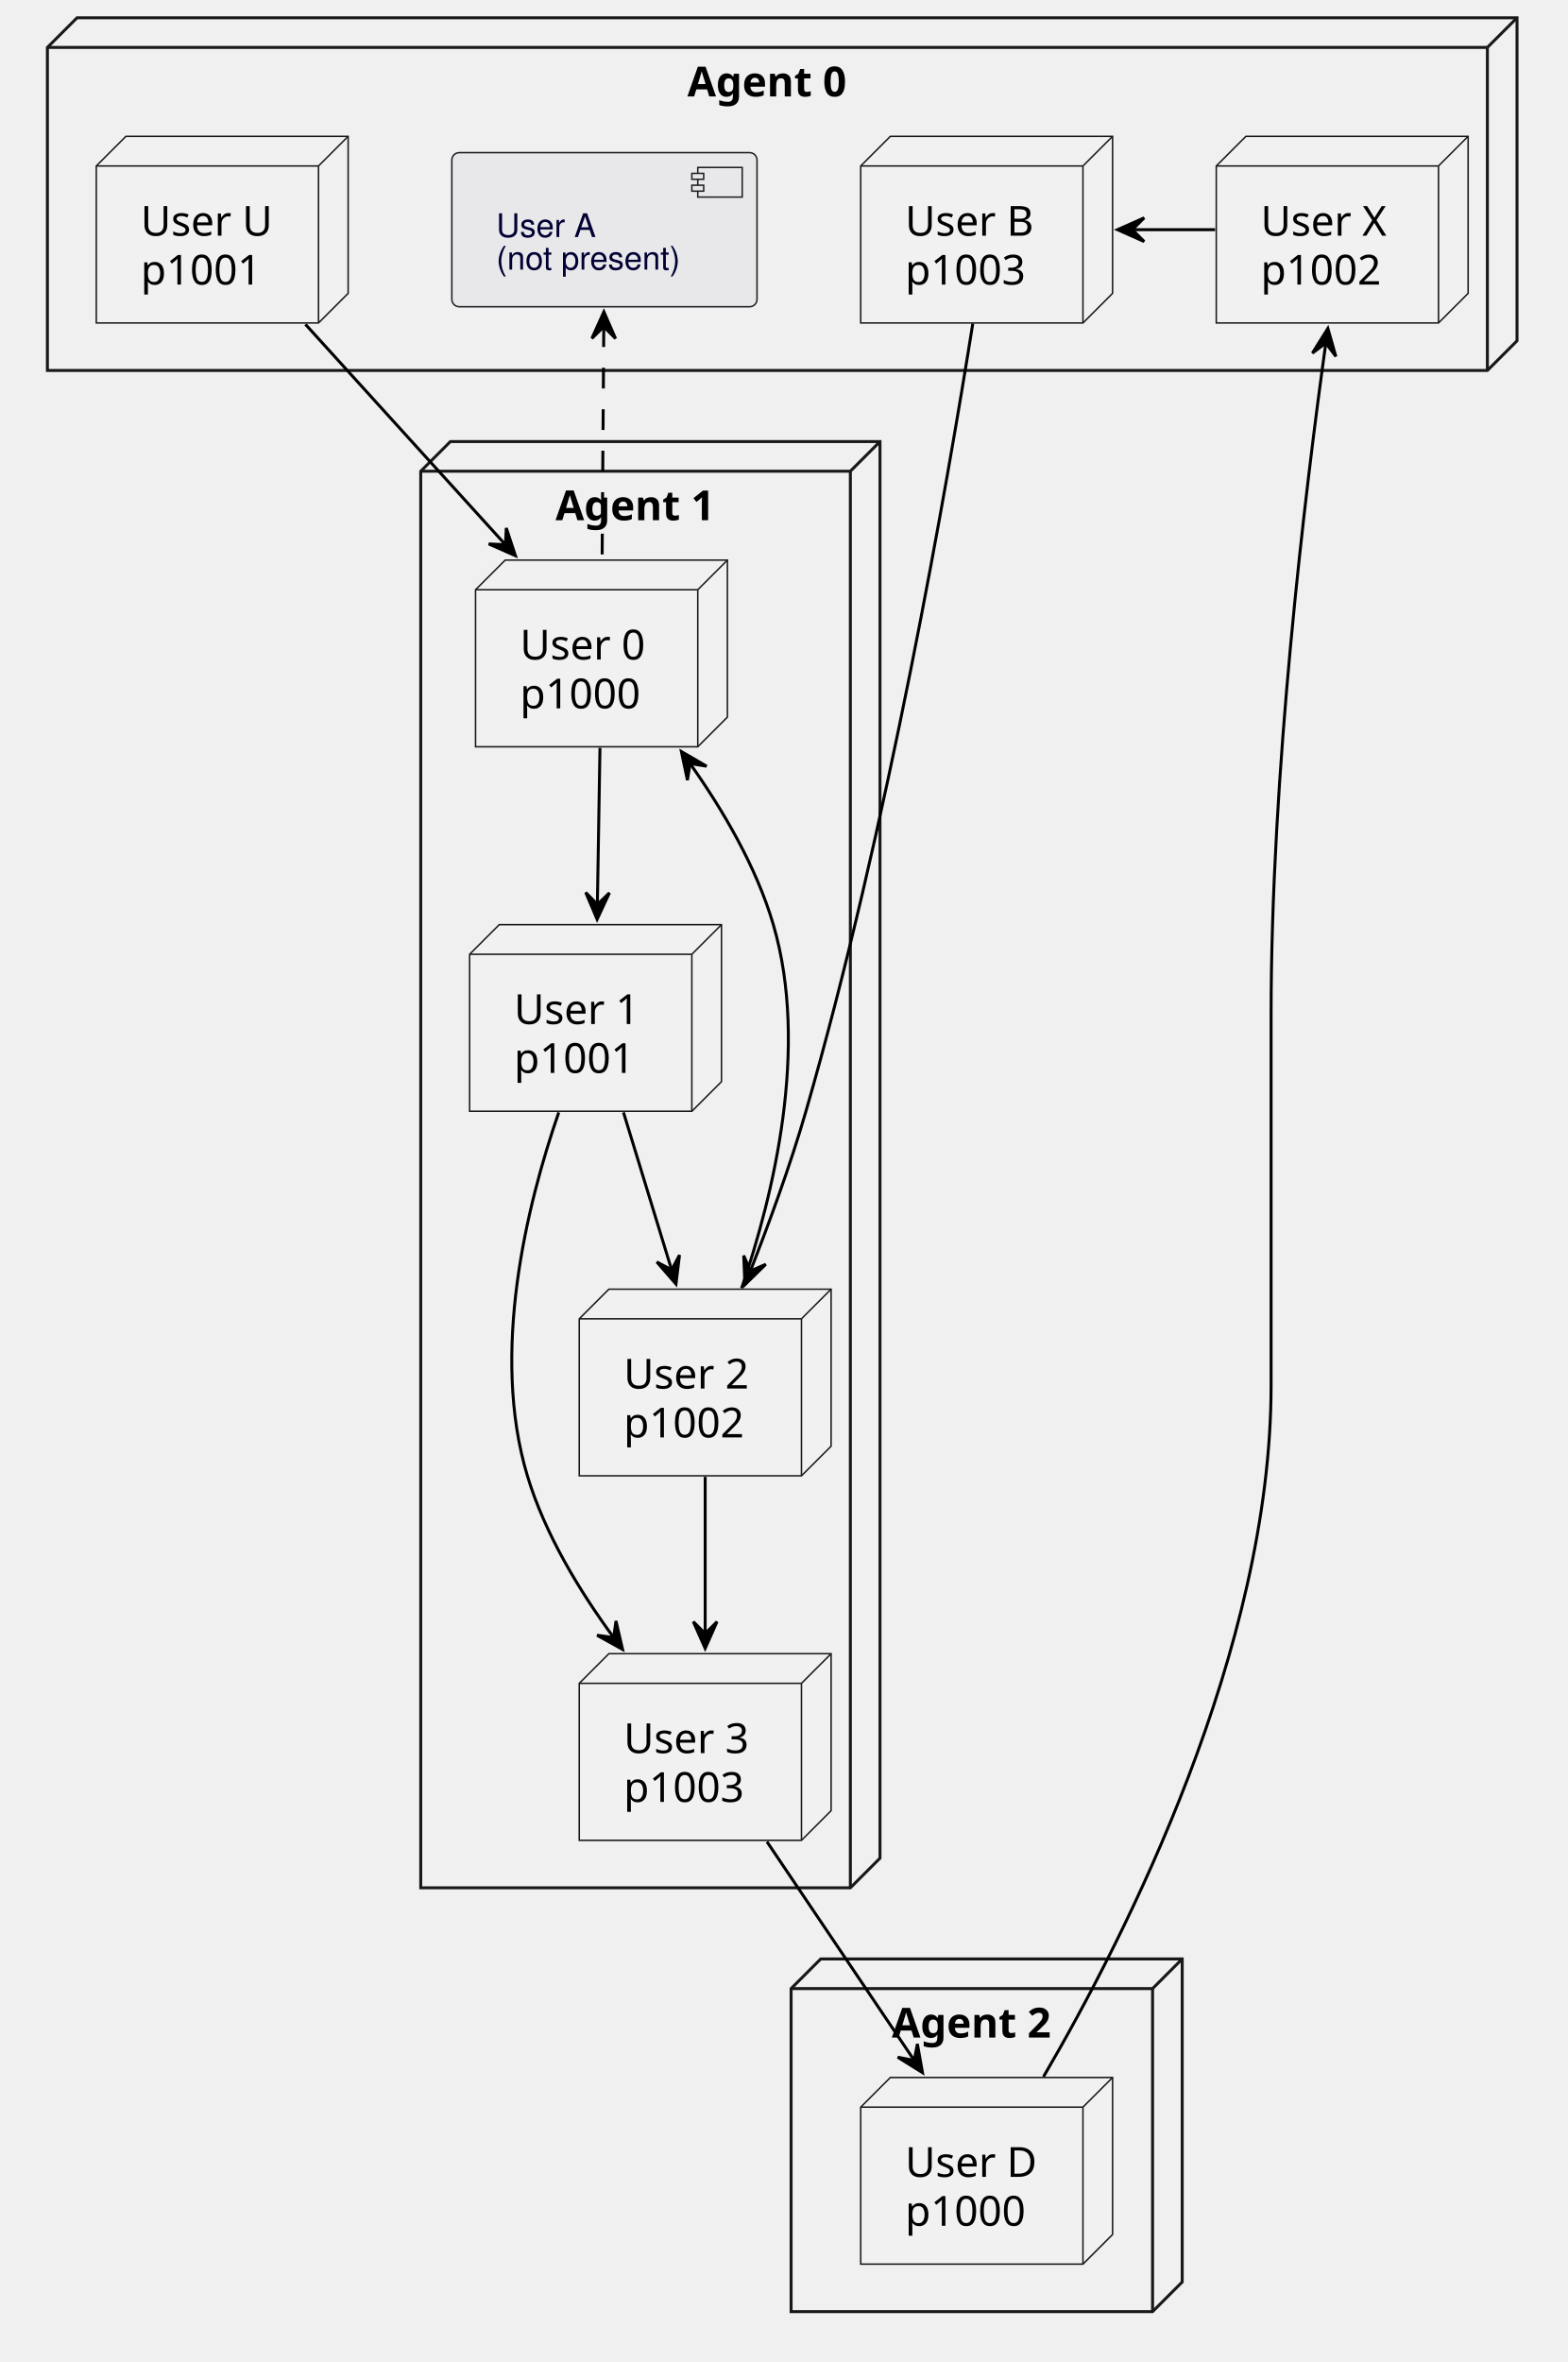
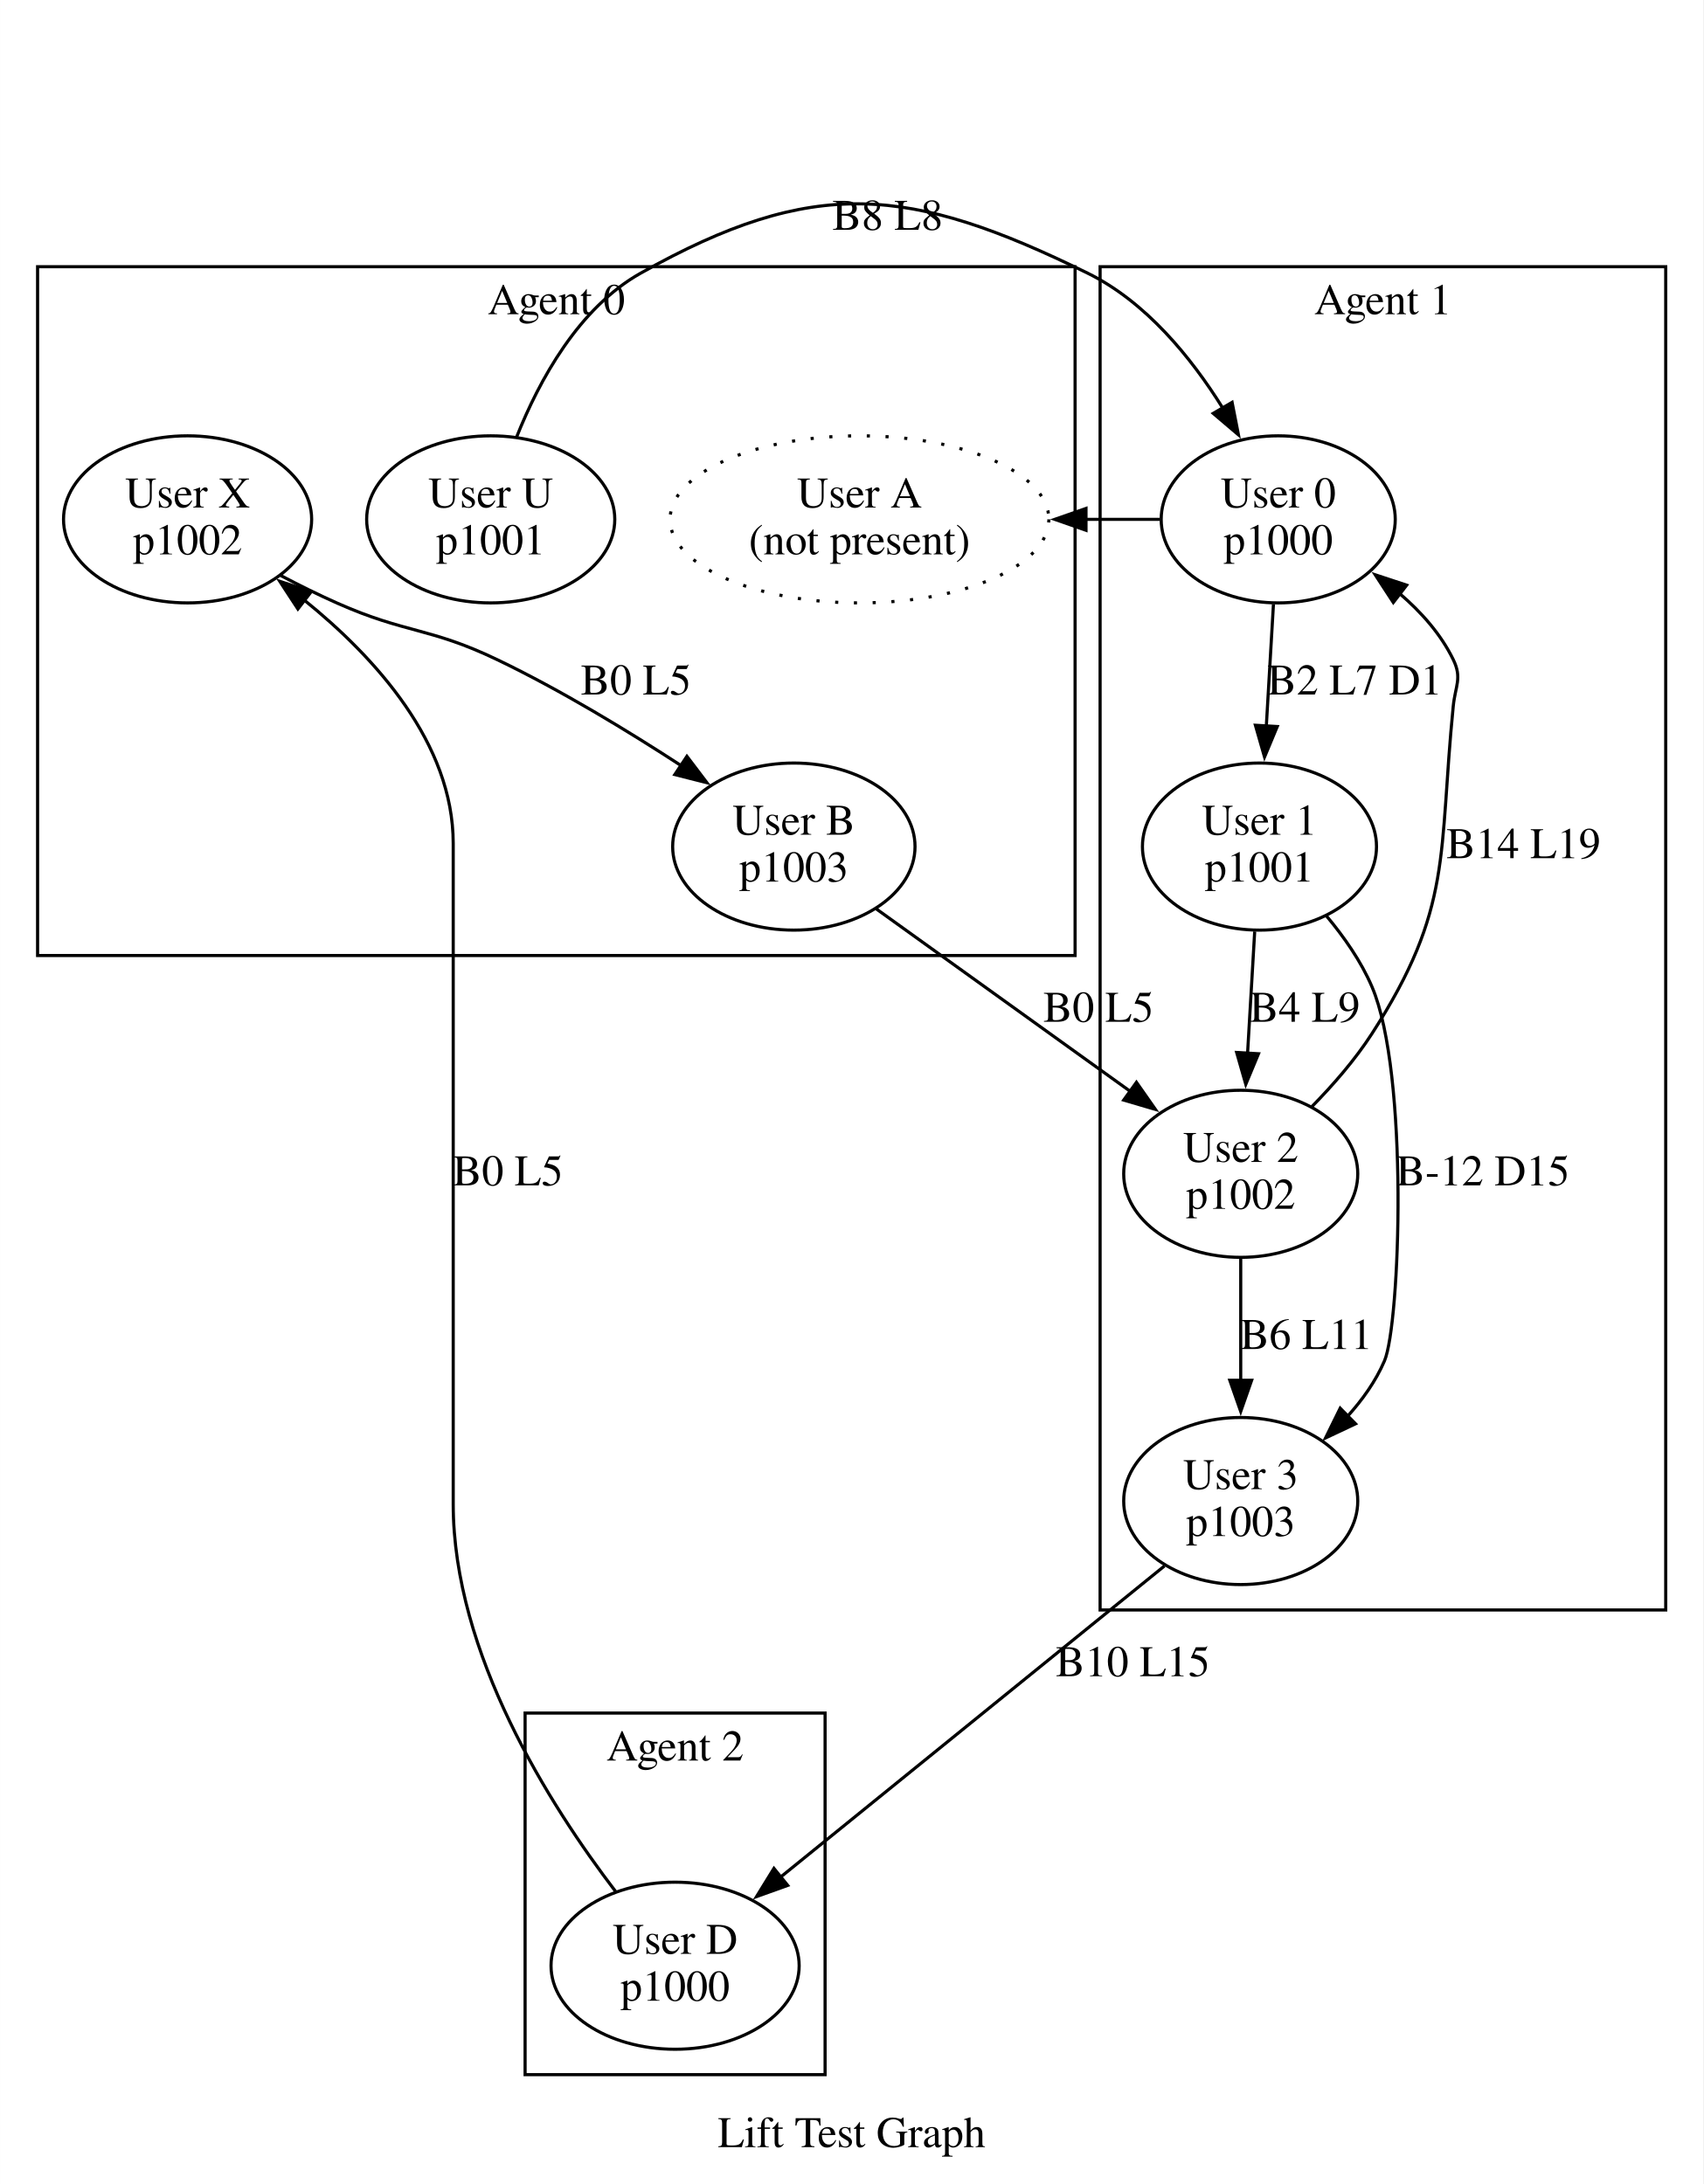
- <svg xmlns="http://www.w3.org/2000/svg" contentStyleType="text/css" height="797px" preserveAspectRatio="none" style="width:529px;height:797px;background:#FFFFFF;" version="1.1" viewBox="0 0 529 797" width="529px" zoomAndPan="magnify">
-   <defs />
-   <g>
-     <g id="cluster_agent0">
-       <polygon fill="none" points="16,16,26,6,512,6,512,115,502,125,16,125,16,16" style="stroke:#181818;stroke-width:1.0;" />
-       <line style="stroke:#181818;stroke-width:1.0;" x1="502" x2="512" y1="16" y2="6" />
-       <line style="stroke:#181818;stroke-width:1.0;" x1="16" x2="502" y1="16" y2="16" />
-       <line style="stroke:#181818;stroke-width:1.0;" x1="502" x2="502" y1="16" y2="125" />
-       <text fill="#000000" font-family="sans-serif" font-size="14" font-weight="bold" lengthAdjust="spacing" textLength="56" x="232" y="32.535">Agent 0</text>
+ <svg xmlns="http://www.w3.org/2000/svg" width="545pt" height="699pt" viewBox="0.00 0.00 545.00 699.07">
+   <g id="graph0" class="graph" transform="scale(1 1) rotate(0) translate(4 695.07)">
+     <polygon fill="white" stroke="none" points="-4,4 -4,-695.07 541,-695.07 541,4 -4,4" />
+     <text text-anchor="middle" x="268.5" y="-7.8" font-family="Times,serif" font-size="14.00">Lift Test Graph</text>
+     <g id="clust1" class="cluster">
+       <polygon fill="none" stroke="black" points="8,-389.22 8,-609.7 340,-609.7 340,-389.22 8,-389.22" />
+       <text text-anchor="middle" x="174" y="-594.5" font-family="Times,serif" font-size="14.00">Agent 0</text>
    </g>
-     <g id="cluster_agent1">
-       <polygon fill="none" points="142,159,152,149,297,149,297,627,287,637,142,637,142,159" style="stroke:#181818;stroke-width:1.0;" />
-       <line style="stroke:#181818;stroke-width:1.0;" x1="287" x2="297" y1="159" y2="149" />
-       <line style="stroke:#181818;stroke-width:1.0;" x1="142" x2="287" y1="159" y2="159" />
-       <line style="stroke:#181818;stroke-width:1.0;" x1="287" x2="287" y1="159" y2="637" />
-       <text fill="#000000" font-family="sans-serif" font-size="14" font-weight="bold" lengthAdjust="spacing" textLength="56" x="187.5" y="175.535">Agent 1</text>
+     <g id="clust2" class="cluster">
+       <polygon fill="none" stroke="black" points="348,-179.74 348,-609.7 529,-609.7 529,-179.74 348,-179.74" />
+       <text text-anchor="middle" x="438.5" y="-594.5" font-family="Times,serif" font-size="14.00">Agent 1</text>
    </g>
-     <g id="cluster_agent2">
-       <polygon fill="none" points="267,671,277,661,399,661,399,770,389,780,267,780,267,671" style="stroke:#181818;stroke-width:1.0;" />
-       <line style="stroke:#181818;stroke-width:1.0;" x1="389" x2="399" y1="671" y2="661" />
-       <line style="stroke:#181818;stroke-width:1.0;" x1="267" x2="389" y1="671" y2="671" />
-       <line style="stroke:#181818;stroke-width:1.0;" x1="389" x2="389" y1="671" y2="780" />
-       <text fill="#000000" font-family="sans-serif" font-size="14" font-weight="bold" lengthAdjust="spacing" textLength="56" x="301" y="687.535">Agent 2</text>
+     <g id="clust3" class="cluster">
+       <polygon fill="none" stroke="black" points="164,-31 164,-146.74 260,-146.74 260,-31 164,-31" />
+       <text text-anchor="middle" x="212" y="-131.54" font-family="Times,serif" font-size="14.00">Agent 2</text>
    </g>
-     <g id="elem_userU">
-       <polygon fill="#F1F1F1" points="32.5,56,42.5,46,117.5,46,117.5,98.977,107.5,108.977,32.5,108.977,32.5,56" style="stroke:#181818;stroke-width:0.5;" />
-       <line style="stroke:#181818;stroke-width:0.5;" x1="107.5" x2="117.5" y1="56" y2="46" />
-       <line style="stroke:#181818;stroke-width:0.5;" x1="32.5" x2="107.5" y1="56" y2="56" />
-       <line style="stroke:#181818;stroke-width:0.5;" x1="107.5" x2="107.5" y1="56" y2="108.977" />
-       <text fill="#000000" font-family="sans-serif" font-size="14" lengthAdjust="spacing" textLength="45" x="47.5" y="79.535">User U</text>
-       <text fill="#000000" font-family="sans-serif" font-size="14" lengthAdjust="spacing" textLength="45" x="47.5" y="96.023">p1001</text>
+     <g id="node1" class="node">
+       <ellipse fill="none" stroke="black" cx="153" cy="-528.83" rx="39.7" ry="26.74" />
+       <text text-anchor="middle" x="153" y="-532.63" font-family="Times,serif" font-size="14.00">User U</text>
+       <text text-anchor="middle" x="153" y="-517.63" font-family="Times,serif" font-size="14.00">p1001</text>
    </g>
-     <g id="elem_userB">
-       <polygon fill="#F1F1F1" points="290.5,56,300.5,46,375.5,46,375.5,98.977,365.5,108.977,290.5,108.977,290.5,56" style="stroke:#181818;stroke-width:0.5;" />
-       <line style="stroke:#181818;stroke-width:0.5;" x1="365.5" x2="375.5" y1="56" y2="46" />
-       <line style="stroke:#181818;stroke-width:0.5;" x1="290.5" x2="365.5" y1="56" y2="56" />
-       <line style="stroke:#181818;stroke-width:0.5;" x1="365.5" x2="365.5" y1="56" y2="108.977" />
-       <text fill="#000000" font-family="sans-serif" font-size="14" lengthAdjust="spacing" textLength="43" x="305.5" y="79.535">User B</text>
-       <text fill="#000000" font-family="sans-serif" font-size="14" lengthAdjust="spacing" textLength="45" x="305.5" y="96.023">p1003</text>
+     <g id="node5" class="node">
+       <ellipse fill="none" stroke="black" cx="405" cy="-528.83" rx="37.45" ry="26.74" />
+       <text text-anchor="middle" x="405" y="-532.63" font-family="Times,serif" font-size="14.00">User 0</text>
+       <text text-anchor="middle" x="405" y="-517.63" font-family="Times,serif" font-size="14.00">p1000</text>
    </g>
-     <g id="elem_userX">
-       <polygon fill="#F1F1F1" points="410.5,56,420.5,46,495.5,46,495.5,98.977,485.5,108.977,410.5,108.977,410.5,56" style="stroke:#181818;stroke-width:0.5;" />
-       <line style="stroke:#181818;stroke-width:0.5;" x1="485.5" x2="495.5" y1="56" y2="46" />
-       <line style="stroke:#181818;stroke-width:0.5;" x1="410.5" x2="485.5" y1="56" y2="56" />
-       <line style="stroke:#181818;stroke-width:0.5;" x1="485.5" x2="485.5" y1="56" y2="108.977" />
-       <text fill="#000000" font-family="sans-serif" font-size="14" lengthAdjust="spacing" textLength="44" x="425.5" y="79.535">User X</text>
-       <text fill="#000000" font-family="sans-serif" font-size="14" lengthAdjust="spacing" textLength="45" x="425.5" y="96.023">p1002</text>
+     <g id="edge1" class="edge">
+       <path fill="none" stroke="black" d="M161.28,-555.17C168.57,-573.47 181.17,-596.5 201,-607.64 256.41,-638.77 286.94,-635.63 344,-607.64 362.52,-598.55 377.03,-580.83 387.23,-564.49" />
+       <polygon fill="black" stroke="black" points="390.24,-566.29 392.27,-555.89 384.2,-562.75 390.24,-566.29" />
+       <text text-anchor="middle" x="280" y="-621.5" font-family="Times,serif" font-size="14.00">B8 L8</text>
    </g>
-     <g id="elem_userA">
-       <rect fill="#E8E8EA" height="52" rx="2.5" ry="2.5" style="stroke:#202024;stroke-width:0.5;" width="103" x="152.5" y="51.5" />
-       <rect fill="#E8E8EA" height="10" style="stroke:#202024;stroke-width:0.5;" width="15" x="235.5" y="56.5" />
-       <rect fill="#E8E8EA" height="2" style="stroke:#202024;stroke-width:0.5;" width="4" x="233.5" y="58.5" />
-       <rect fill="#E8E8EA" height="2" style="stroke:#202024;stroke-width:0.5;" width="4" x="233.5" y="62.5" />
-       <text fill="#000033" font-family="Helvetica" font-size="11" lengthAdjust="spacing" textLength="34" x="167.5" y="79.97">User A</text>
-       <text fill="#000033" font-family="Helvetica" font-size="11" lengthAdjust="spacing" textLength="63" x="167.5" y="90.97">(not present)</text>
+     <g id="node2" class="node">
+       <ellipse fill="none" stroke="black" cx="250" cy="-424.09" rx="38.78" ry="26.74" />
+       <text text-anchor="middle" x="250" y="-427.89" font-family="Times,serif" font-size="14.00">User B</text>
+       <text text-anchor="middle" x="250" y="-412.89" font-family="Times,serif" font-size="14.00">p1003</text>
    </g>
-     <g id="elem_user0">
-       <polygon fill="#F1F1F1" points="160.5,199,170.5,189,245.5,189,245.5,241.977,235.5,251.977,160.5,251.977,160.5,199" style="stroke:#181818;stroke-width:0.5;" />
-       <line style="stroke:#181818;stroke-width:0.5;" x1="235.5" x2="245.5" y1="199" y2="189" />
-       <line style="stroke:#181818;stroke-width:0.5;" x1="160.5" x2="235.5" y1="199" y2="199" />
-       <line style="stroke:#181818;stroke-width:0.5;" x1="235.5" x2="235.5" y1="199" y2="251.977" />
-       <text fill="#000000" font-family="sans-serif" font-size="14" lengthAdjust="spacing" textLength="44" x="175.5" y="222.535">User 0</text>
-       <text fill="#000000" font-family="sans-serif" font-size="14" lengthAdjust="spacing" textLength="45" x="175.5" y="239.023">p1000</text>
+     <g id="node7" class="node">
+       <ellipse fill="none" stroke="black" cx="393" cy="-319.35" rx="37.45" ry="26.74" />
+       <text text-anchor="middle" x="393" y="-323.15" font-family="Times,serif" font-size="14.00">User 2</text>
+       <text text-anchor="middle" x="393" y="-308.15" font-family="Times,serif" font-size="14.00">p1002</text>
    </g>
-     <g id="elem_user1">
-       <polygon fill="#F1F1F1" points="158.5,322,168.5,312,243.5,312,243.5,364.977,233.5,374.977,158.5,374.977,158.5,322" style="stroke:#181818;stroke-width:0.5;" />
-       <line style="stroke:#181818;stroke-width:0.5;" x1="233.5" x2="243.5" y1="322" y2="312" />
-       <line style="stroke:#181818;stroke-width:0.5;" x1="158.5" x2="233.5" y1="322" y2="322" />
-       <line style="stroke:#181818;stroke-width:0.5;" x1="233.5" x2="233.5" y1="322" y2="374.977" />
-       <text fill="#000000" font-family="sans-serif" font-size="14" lengthAdjust="spacing" textLength="44" x="173.5" y="345.535">User 1</text>
-       <text fill="#000000" font-family="sans-serif" font-size="14" lengthAdjust="spacing" textLength="45" x="173.5" y="362.023">p1001</text>
+     <g id="edge9" class="edge">
+       <path fill="none" stroke="black" d="M276.23,-404.25C299.11,-387.81 332.49,-363.82 357.71,-345.7" />
+       <polygon fill="black" stroke="black" points="359.63,-348.64 365.71,-339.96 355.55,-342.95 359.63,-348.64" />
+       <text text-anchor="middle" x="347.5" y="-368.02" font-family="Times,serif" font-size="14.00">B0 L5</text>
    </g>
-     <g id="elem_user2">
-       <polygon fill="#F1F1F1" points="195.5,445,205.5,435,280.5,435,280.5,487.977,270.5,497.977,195.5,497.977,195.5,445" style="stroke:#181818;stroke-width:0.5;" />
-       <line style="stroke:#181818;stroke-width:0.5;" x1="270.5" x2="280.5" y1="445" y2="435" />
-       <line style="stroke:#181818;stroke-width:0.5;" x1="195.5" x2="270.5" y1="445" y2="445" />
-       <line style="stroke:#181818;stroke-width:0.5;" x1="270.5" x2="270.5" y1="445" y2="497.977" />
-       <text fill="#000000" font-family="sans-serif" font-size="14" lengthAdjust="spacing" textLength="44" x="210.5" y="468.535">User 2</text>
-       <text fill="#000000" font-family="sans-serif" font-size="14" lengthAdjust="spacing" textLength="45" x="210.5" y="485.023">p1002</text>
+     <g id="node3" class="node">
+       <ellipse fill="none" stroke="black" cx="56" cy="-528.83" rx="39.7" ry="26.74" />
+       <text text-anchor="middle" x="56" y="-532.63" font-family="Times,serif" font-size="14.00">User X</text>
+       <text text-anchor="middle" x="56" y="-517.63" font-family="Times,serif" font-size="14.00">p1002</text>
    </g>
-     <g id="elem_user3">
-       <polygon fill="#F1F1F1" points="195.5,568,205.5,558,280.5,558,280.5,610.977,270.5,620.977,195.5,620.977,195.5,568" style="stroke:#181818;stroke-width:0.5;" />
-       <line style="stroke:#181818;stroke-width:0.5;" x1="270.5" x2="280.5" y1="568" y2="558" />
-       <line style="stroke:#181818;stroke-width:0.5;" x1="195.5" x2="270.5" y1="568" y2="568" />
-       <line style="stroke:#181818;stroke-width:0.5;" x1="270.5" x2="270.5" y1="568" y2="620.977" />
-       <text fill="#000000" font-family="sans-serif" font-size="14" lengthAdjust="spacing" textLength="44" x="210.5" y="591.535">User 3</text>
-       <text fill="#000000" font-family="sans-serif" font-size="14" lengthAdjust="spacing" textLength="45" x="210.5" y="608.023">p1003</text>
+     <g id="edge10" class="edge">
+       <path fill="none" stroke="black" d="M85.86,-510.82C91.79,-507.7 98.03,-504.6 104,-501.96 125.98,-492.23 133.32,-494.35 155,-483.96 175.37,-474.19 196.87,-461.13 214.25,-449.8" />
+       <polygon fill="black" stroke="black" points="215.78,-452.98 222.18,-444.54 211.91,-447.14 215.78,-452.98" />
+       <text text-anchor="middle" x="199.5" y="-472.76" font-family="Times,serif" font-size="14.00">B0 L5</text>
    </g>
-     <g id="elem_userD">
-       <polygon fill="#F1F1F1" points="290.5,711,300.5,701,375.5,701,375.5,753.977,365.5,763.977,290.5,763.977,290.5,711" style="stroke:#181818;stroke-width:0.5;" />
-       <line style="stroke:#181818;stroke-width:0.5;" x1="365.5" x2="375.5" y1="711" y2="701" />
-       <line style="stroke:#181818;stroke-width:0.5;" x1="290.5" x2="365.5" y1="711" y2="711" />
-       <line style="stroke:#181818;stroke-width:0.5;" x1="365.5" x2="365.5" y1="711" y2="763.977" />
-       <text fill="#000000" font-family="sans-serif" font-size="14" lengthAdjust="spacing" textLength="45" x="305.5" y="734.535">User D</text>
-       <text fill="#000000" font-family="sans-serif" font-size="14" lengthAdjust="spacing" textLength="45" x="305.5" y="751.023">p1000</text>
+     <g id="node4" class="node">
+       <ellipse fill="none" stroke="black" stroke-dasharray="1,5" cx="271" cy="-528.83" rx="60.62" ry="26.74" />
+       <text text-anchor="middle" x="271" y="-532.63" font-family="Times,serif" font-size="14.00">User A</text>
+       <text text-anchor="middle" x="271" y="-517.63" font-family="Times,serif" font-size="14.00">(not present)</text>
    </g>
-     <g id="link_userU_user0">
-       <path d="M103.09,109.44 C123.01,131.39 149.8,160.9 170.63,183.84 " fill="none" id="userU-to-user0" style="stroke:#000000;stroke-width:1.0;" />
-       <polygon fill="#000000" points="173.96,187.51,170.875,178.157,170.6,183.807,164.95,183.533,173.96,187.51" style="stroke:#000000;stroke-width:1.0;" />
+     <g id="edge8" class="edge">
+       <path fill="none" stroke="black" d="M367.06,-528.83C359.21,-528.83 351.35,-528.83 343.49,-528.83" />
+       <polygon fill="black" stroke="black" points="343.49,-525.33 333.49,-528.83 343.49,-532.33 343.49,-525.33" />
    </g>
-     <g id="link_user0_user1">
-       <path d="M202.49,252.35 C202.22,268.56 201.89,288.55 201.61,305.58 " fill="none" id="user0-to-user1" style="stroke:#000000;stroke-width:1.0;" />
-       <polygon fill="#000000" points="201.53,310.2,205.684,301.27,201.616,305.201,197.685,301.133,201.53,310.2" style="stroke:#000000;stroke-width:1.0;" />
+     <g id="node6" class="node">
+       <ellipse fill="none" stroke="black" cx="399" cy="-424.09" rx="37.45" ry="26.74" />
+       <text text-anchor="middle" x="399" y="-427.89" font-family="Times,serif" font-size="14.00">User 1</text>
+       <text text-anchor="middle" x="399" y="-412.89" font-family="Times,serif" font-size="14.00">p1001</text>
    </g>
-     <g id="link_user1_user2">
-       <path d="M210.43,375.35 C215.39,391.56 221.5,411.55 226.71,428.58 " fill="none" id="user1-to-user2" style="stroke:#000000;stroke-width:1.0;" />
-       <polygon fill="#000000" points="228.14,433.26,229.337,423.484,226.68,428.478,221.686,425.821,228.14,433.26" style="stroke:#000000;stroke-width:1.0;" />
+     <g id="edge2" class="edge">
+       <path fill="none" stroke="black" d="M403.47,-501.64C402.78,-489.8 401.95,-475.6 401.19,-462.66" />
+       <polygon fill="black" stroke="black" points="404.69,-462.52 400.62,-452.75 397.7,-462.93 404.69,-462.52" />
+       <text text-anchor="middle" x="429.5" y="-472.76" font-family="Times,serif" font-size="14.00">B2 L7 D1</text>
    </g>
-     <g id="link_user2_user3">
-       <path d="M238,498.35 C238,514.56 238,534.55 238,551.58 " fill="none" id="user2-to-user3" style="stroke:#000000;stroke-width:1.0;" />
-       <polygon fill="#000000" points="238,556.2,242,547.2,238,551.2,234,547.2,238,556.2" style="stroke:#000000;stroke-width:1.0;" />
+     <g id="edge3" class="edge">
+       <path fill="none" stroke="black" d="M397.47,-396.9C396.78,-385.06 395.95,-370.86 395.19,-357.92" />
+       <polygon fill="black" stroke="black" points="398.69,-357.78 394.62,-348 391.7,-358.19 398.69,-357.78" />
+       <text text-anchor="middle" x="413.5" y="-368.02" font-family="Times,serif" font-size="14.00">B4 L9</text>
    </g>
-     <g id="link_user3_userD">
-       <path d="M258.85,621.44 C273.51,643.21 293.19,672.41 308.58,695.26 " fill="none" id="user3-to-userD" style="stroke:#000000;stroke-width:1.0;" />
-       <polygon fill="#000000" points="311.35,699.37,309.624,689.673,308.55,695.227,302.996,694.153,311.35,699.37" style="stroke:#000000;stroke-width:1.0;" />
+     <g id="node8" class="node">
+       <ellipse fill="none" stroke="black" cx="393" cy="-214.61" rx="37.45" ry="26.74" />
+       <text text-anchor="middle" x="393" y="-218.41" font-family="Times,serif" font-size="14.00">User 3</text>
+       <text text-anchor="middle" x="393" y="-203.41" font-family="Times,serif" font-size="14.00">p1003</text>
    </g>
-     <g id="link_user2_user0">
-       <path d="M250.29,434.68 C261.03,403.3 273.16,353.51 261,312 C255.3,292.53 243.98,273.28 232.84,257.57 " fill="none" id="user2-to-user0" style="stroke:#000000;stroke-width:1.0;" />
-       <polygon fill="#000000" points="229.97,253.6,232.01,263.235,232.903,257.649,238.489,258.542,229.97,253.6" style="stroke:#000000;stroke-width:1.0;" />
+     <g id="edge7" class="edge">
+       <path fill="none" stroke="black" d="M420.38,-401.96C426.03,-395.22 431.52,-387.37 435,-379.22 446.89,-351.41 444,-271.15 439,-259.48 436.21,-252.96 431.91,-246.94 427.05,-241.59" />
+       <polygon fill="black" stroke="black" points="429.74,-239.33 420.15,-234.81 424.83,-244.32 429.74,-239.33" />
+       <text text-anchor="middle" x="470.5" y="-315.65" font-family="Times,serif" font-size="14.00">B-12 D15</text>
    </g>
-     <g id="link_user1_user3">
-       <path d="M188.58,375.36 C177.73,406.77 165.52,456.59 178,498 C183.91,517.62 195.62,536.9 207.14,552.58 " fill="none" id="user1-to-user3" style="stroke:#000000;stroke-width:1.0;" />
-       <polygon fill="#000000" points="210.12,556.55,207.898,546.955,207.111,552.557,201.509,551.77,210.12,556.55" style="stroke:#000000;stroke-width:1.0;" />
+     <g id="edge6" class="edge">
+       <path fill="none" stroke="black" d="M415.72,-340.81C422.55,-347.76 429.63,-355.89 435,-364.22 460.97,-404.55 456.26,-421.23 461,-468.96 461.66,-475.59 463.92,-477.97 461,-483.96 457.05,-492.08 450.78,-499.14 443.85,-505.08" />
+       <polygon fill="black" stroke="black" points="441.83,-502.22 436.04,-511.09 446.1,-507.77 441.83,-502.22" />
+       <text text-anchor="middle" x="483.5" y="-420.39" font-family="Times,serif" font-size="14.00">B14 L19</text>
    </g>
-     <g id="link_userA_user0">
-       <path d="M203.78,110.08 C203.61,133.53 203.38,165.33 203.22,188.61 " fill="none" id="userA-backto-user0" style="stroke:#000000;stroke-width:1.0;stroke-dasharray:7.0,7.0;" />
-       <polygon fill="#000000" points="203.81,105.22,199.759,114.197,203.781,110.22,207.758,114.243,203.81,105.22" style="stroke:#000000;stroke-width:1.0;" />
+     <g id="edge4" class="edge">
+       <path fill="none" stroke="black" d="M393,-292.16C393,-280.32 393,-266.12 393,-253.18" />
+       <polygon fill="black" stroke="black" points="396.5,-253.27 393,-243.27 389.5,-253.27 396.5,-253.27" />
+       <text text-anchor="middle" x="414" y="-263.28" font-family="Times,serif" font-size="14.00">B6 L11</text>
    </g>
-     <g id="link_userB_user2">
-       <path d="M328.32,109.19 C319.67,163.44 299.56,279.57 272,375 C266.77,393.1 259.6,412.72 253.18,429.05 " fill="none" id="userB-to-user2" style="stroke:#000000;stroke-width:1.0;" />
-       <polygon fill="#000000" points="251.42,433.5,258.451,426.603,253.26,428.851,251.012,423.66,251.42,433.5" style="stroke:#000000;stroke-width:1.0;" />
+     <g id="node9" class="node">
+       <ellipse fill="none" stroke="black" cx="212" cy="-65.87" rx="39.7" ry="26.74" />
+       <text text-anchor="middle" x="212" y="-69.67" font-family="Times,serif" font-size="14.00">User D</text>
+       <text text-anchor="middle" x="212" y="-54.67" font-family="Times,serif" font-size="14.00">p1000</text>
    </g>
-     <g id="link_userX_userB">
-       <path d="M410.1,77.5 C400.77,77.5 391.44,77.5 382.11,77.5 " fill="none" id="userX-to-userB" style="stroke:#000000;stroke-width:1.0;" />
-       <polygon fill="#000000" points="377.17,77.5,386.17,81.5,382.17,77.5,386.17,73.5,377.17,77.5" style="stroke:#000000;stroke-width:1.0;" />
+     <g id="edge5" class="edge">
+       <path fill="none" stroke="black" d="M368.59,-193.82C336.83,-168.07 281.2,-122.97 245.51,-94.04" />
+       <polygon fill="black" stroke="black" points="248.04,-91.58 238.07,-88 243.63,-97.02 248.04,-91.58" />
+       <text text-anchor="middle" x="358.5" y="-158.54" font-family="Times,serif" font-size="14.00">B10 L15</text>
    </g>
-     <g id="link_userD_userX">
-       <path d="M352.2,700.72 C380.21,652.78 429,556.5 429,467.5 C429,342.5 429,342.5 429,342.5 C429,261.29 440.4,166.61 447.49,115.61 " fill="none" id="userD-to-userX" style="stroke:#000000;stroke-width:1.0;" />
-       <polygon fill="#000000" points="448.16,110.81,442.941,119.162,447.461,115.761,450.862,120.281,448.16,110.81" style="stroke:#000000;stroke-width:1.0;" />
+     <g id="edge11" class="edge">
+       <path fill="none" stroke="black" d="M192.97,-89.62C171.94,-117.15 141,-165.78 141,-213.61 141,-425.09 141,-425.09 141,-425.09 141,-457.18 116.08,-484.63 93.23,-503.07" />
+       <polygon fill="black" stroke="black" points="91.3,-500.14 85.5,-509 95.57,-505.69 91.3,-500.14" />
+       <text text-anchor="middle" x="158.5" y="-315.65" font-family="Times,serif" font-size="14.00">B0 L5</text>
    </g>
  </g>
</svg>
